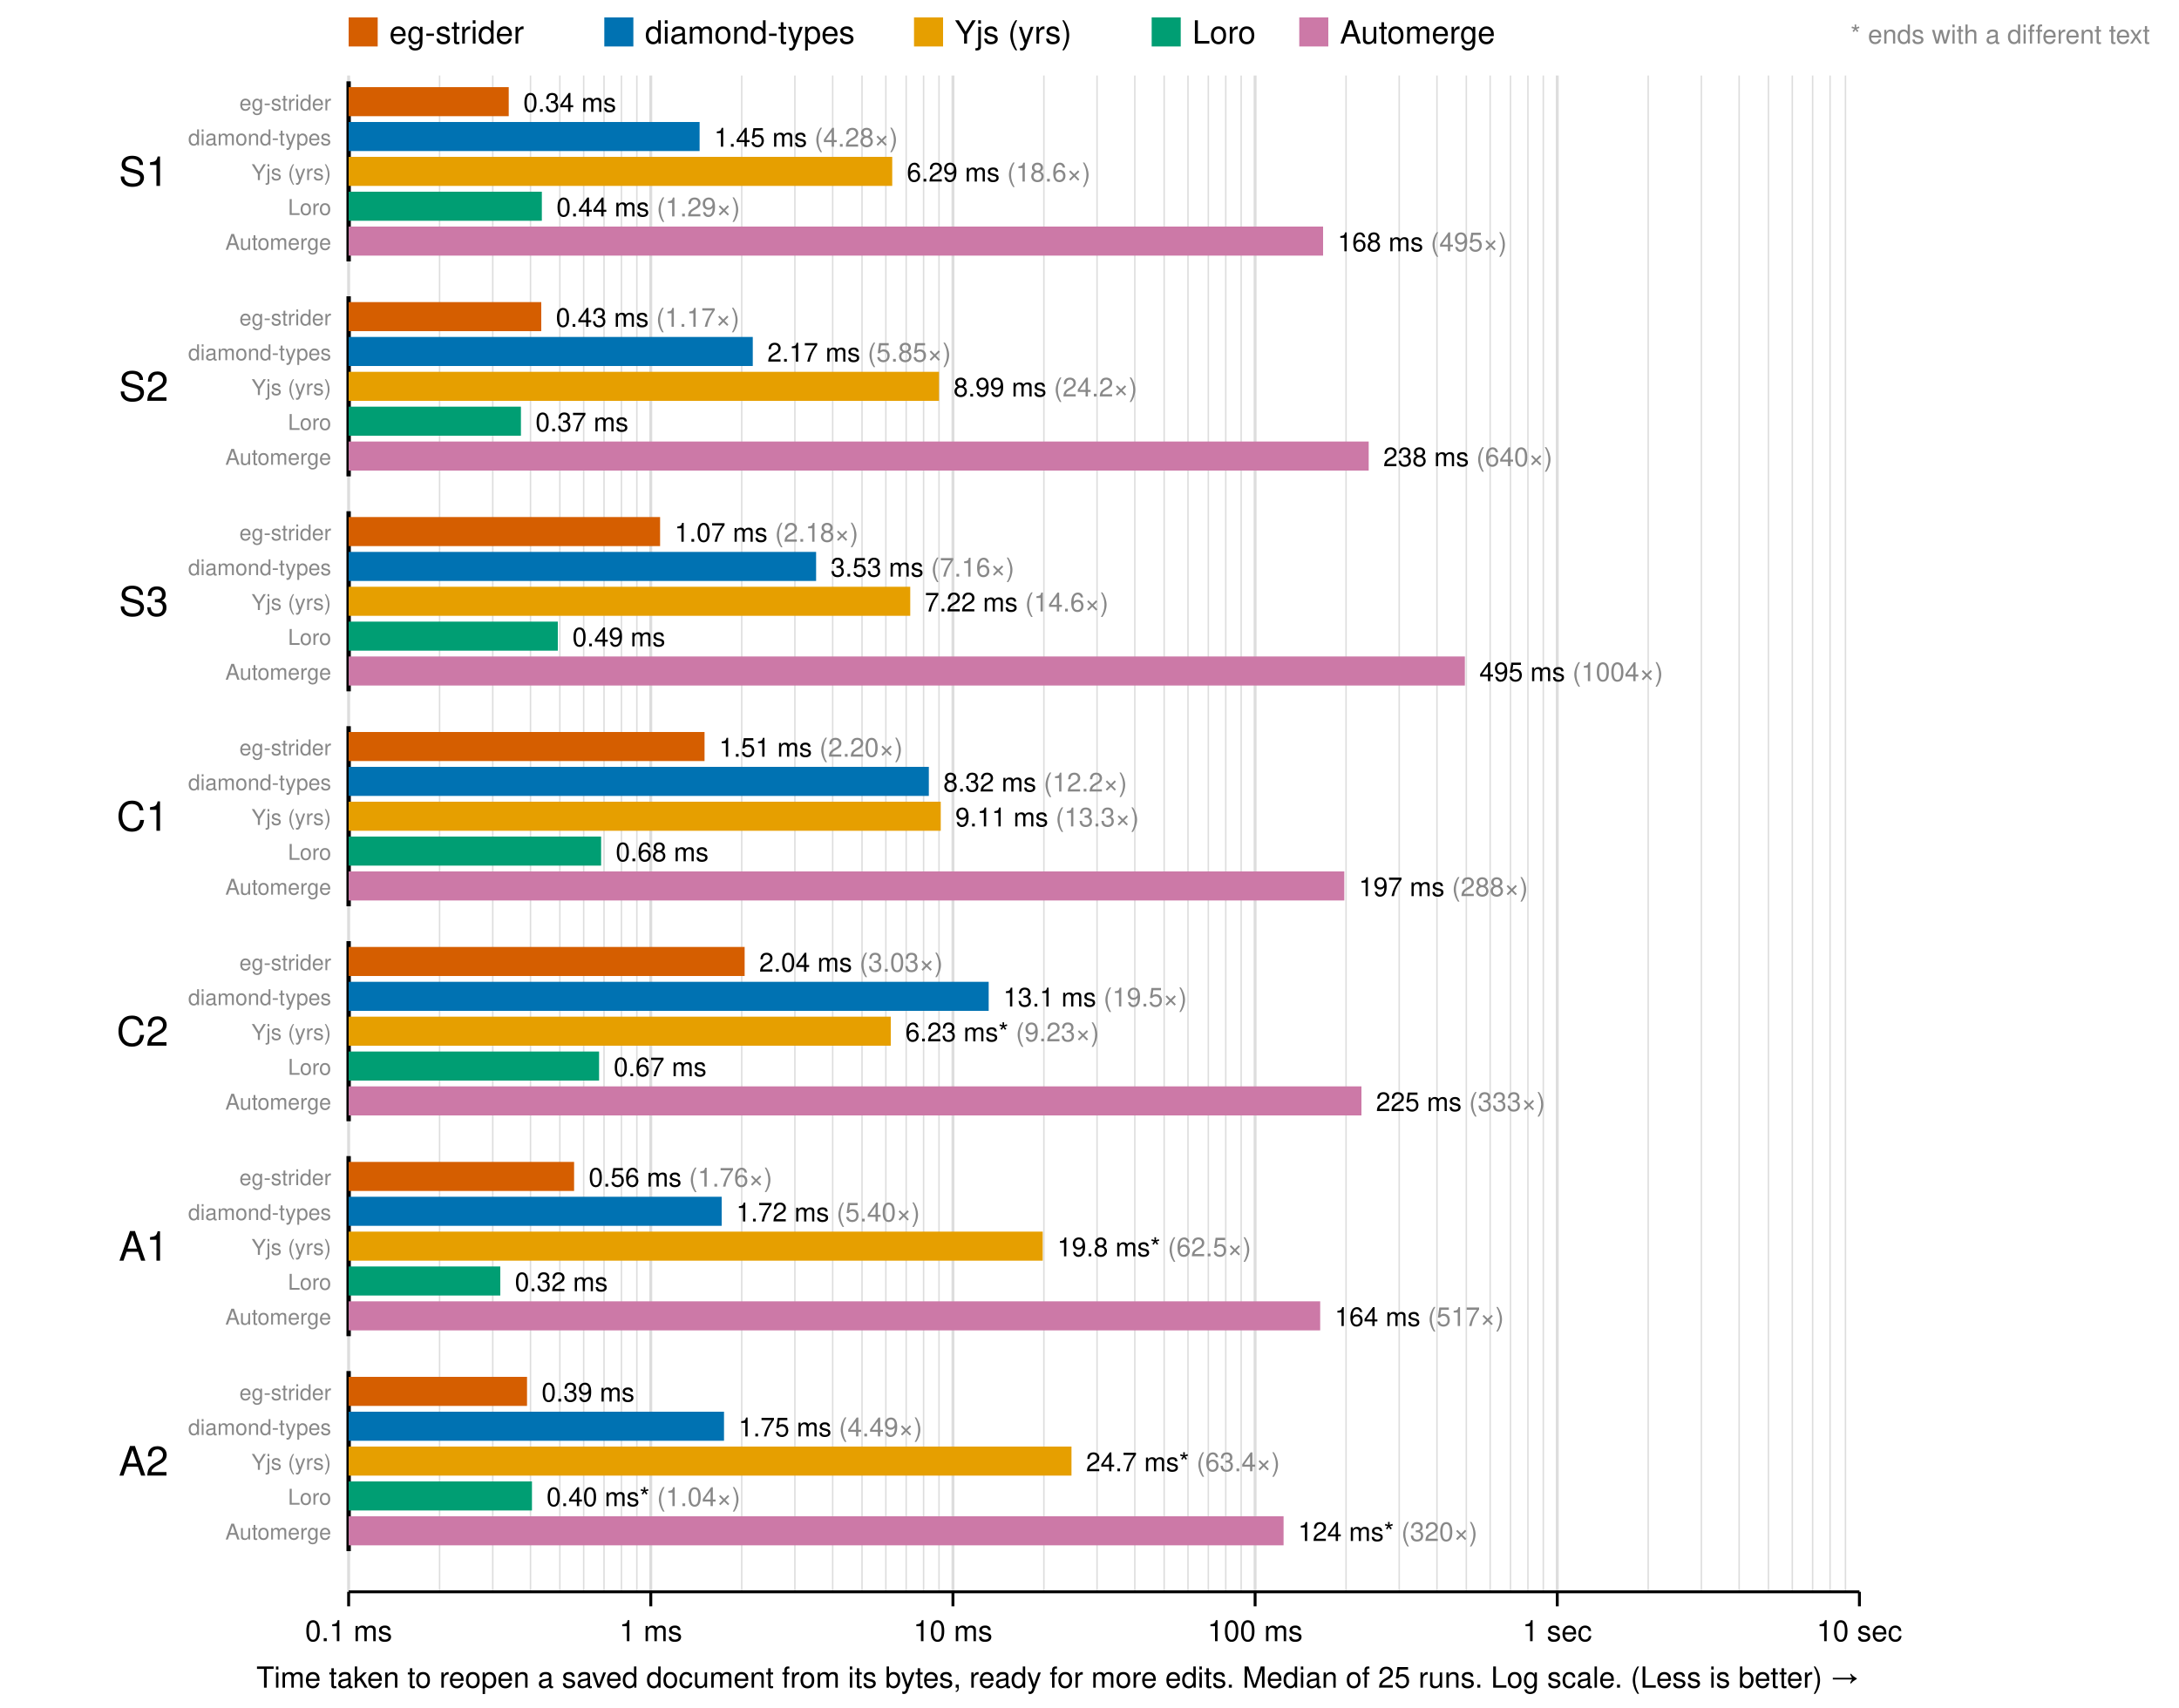
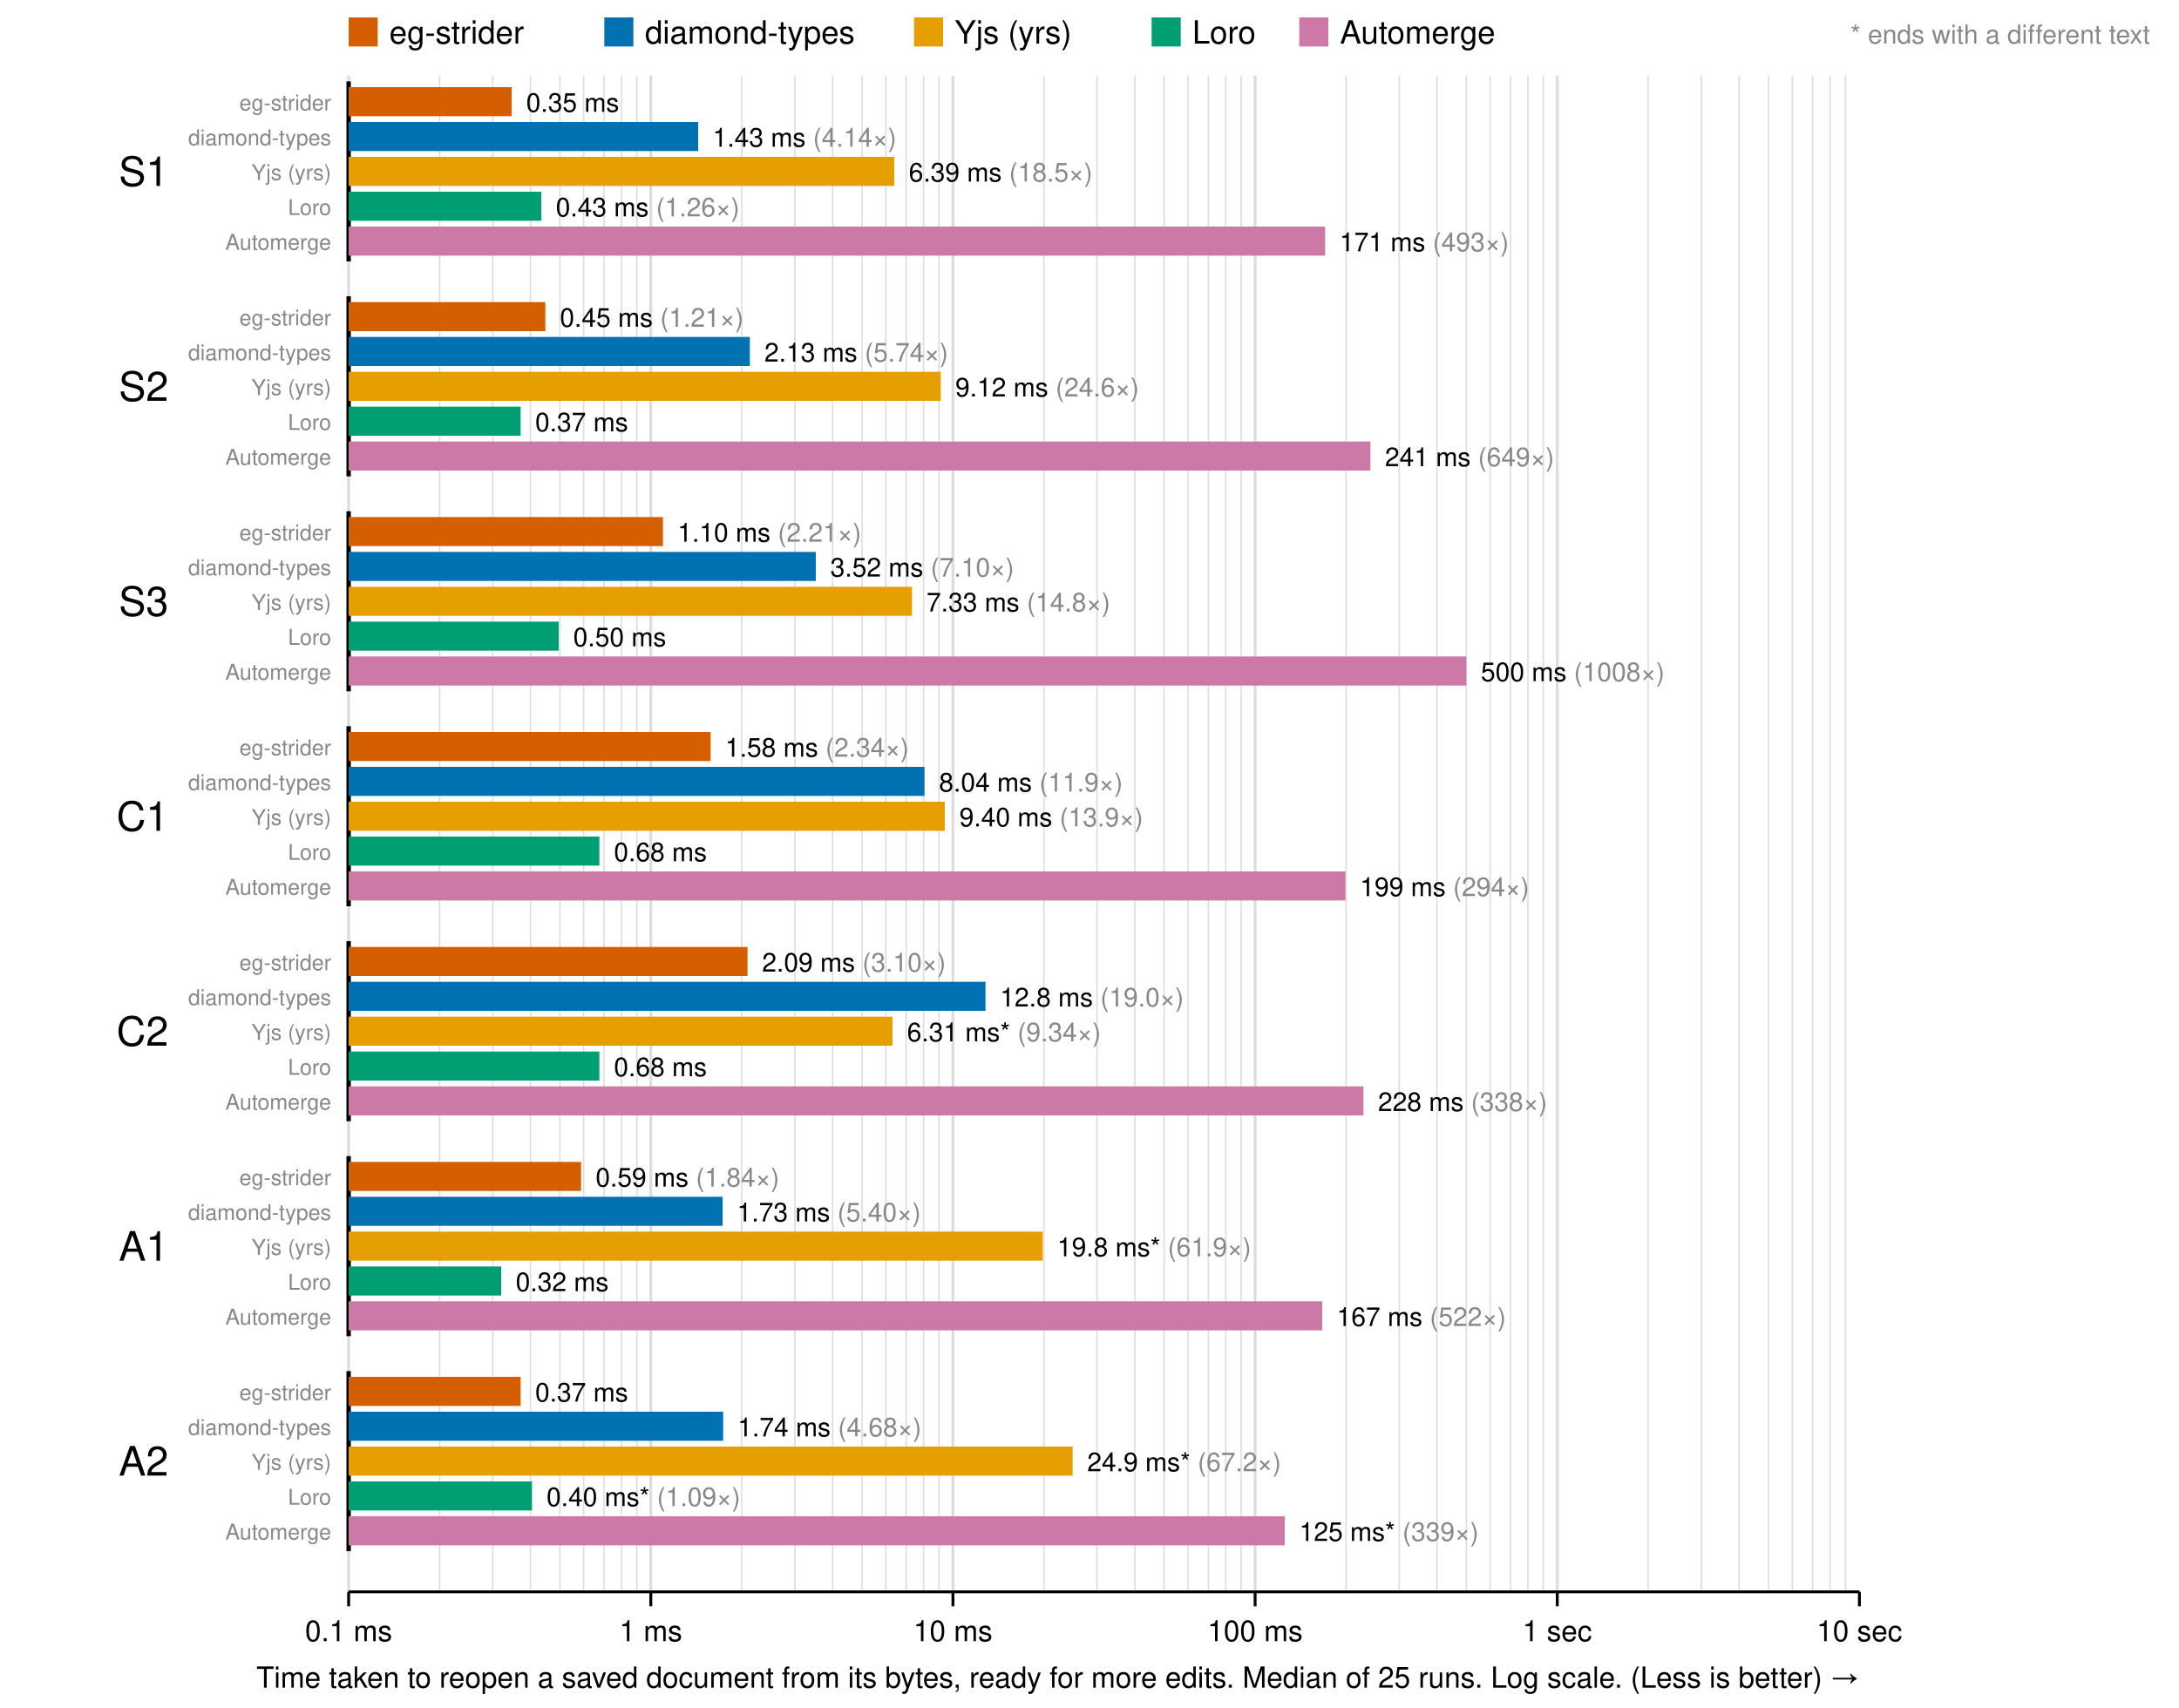
<svg xmlns="http://www.w3.org/2000/svg" viewBox="0 0 750 588" font-family="Helvetica, Arial, sans-serif">
  <rect width="750" height="588" fill="white" />
  <rect x="120" y="6" width="10" height="10" fill="#d55e00" />
  <text x="134" y="15" font-size="11">eg-strider</text>
  <rect x="208.0" y="6" width="10" height="10" fill="#0072b2" />
  <text x="222.0" y="15" font-size="11">diamond-types</text>
  <rect x="314.6" y="6" width="10" height="10" fill="#e69f00" />
  <text x="328.6" y="15" font-size="11">Yjs (yrs)</text>
  <rect x="396.4" y="6" width="10" height="10" fill="#009e73" />
  <text x="410.4" y="15" font-size="11">Loro</text>
  <rect x="447.2" y="6" width="10" height="10" fill="#cc79a7" />
  <text x="461.2" y="15" font-size="11">Automerge</text>
  <text x="740" y="15" font-size="9" fill="#888" text-anchor="end">* ends with a different text</text>
  <line x1="120.0" y1="26" x2="120.0" y2="548" stroke="#ddd" stroke-width="1" />
  <line x1="151.3" y1="26" x2="151.3" y2="548" stroke="#ddd" stroke-width="0.5" />
  <line x1="169.6" y1="26" x2="169.6" y2="548" stroke="#ddd" stroke-width="0.5" />
  <line x1="182.6" y1="26" x2="182.6" y2="548" stroke="#ddd" stroke-width="0.5" />
  <line x1="192.7" y1="26" x2="192.7" y2="548" stroke="#ddd" stroke-width="0.5" />
  <line x1="200.9" y1="26" x2="200.9" y2="548" stroke="#ddd" stroke-width="0.5" />
  <line x1="207.9" y1="26" x2="207.9" y2="548" stroke="#ddd" stroke-width="0.5" />
  <line x1="213.9" y1="26" x2="213.9" y2="548" stroke="#ddd" stroke-width="0.5" />
  <line x1="219.2" y1="26" x2="219.2" y2="548" stroke="#ddd" stroke-width="0.5" />
  <line x1="224.0" y1="26" x2="224.0" y2="548" stroke="#ddd" stroke-width="1" />
  <line x1="255.3" y1="26" x2="255.3" y2="548" stroke="#ddd" stroke-width="0.5" />
  <line x1="273.6" y1="26" x2="273.6" y2="548" stroke="#ddd" stroke-width="0.5" />
  <line x1="286.6" y1="26" x2="286.6" y2="548" stroke="#ddd" stroke-width="0.5" />
  <line x1="296.7" y1="26" x2="296.7" y2="548" stroke="#ddd" stroke-width="0.5" />
  <line x1="304.9" y1="26" x2="304.9" y2="548" stroke="#ddd" stroke-width="0.5" />
  <line x1="311.9" y1="26" x2="311.9" y2="548" stroke="#ddd" stroke-width="0.5" />
  <line x1="317.9" y1="26" x2="317.9" y2="548" stroke="#ddd" stroke-width="0.5" />
  <line x1="323.2" y1="26" x2="323.2" y2="548" stroke="#ddd" stroke-width="0.5" />
  <line x1="328.0" y1="26" x2="328.0" y2="548" stroke="#ddd" stroke-width="1" />
  <line x1="359.3" y1="26" x2="359.3" y2="548" stroke="#ddd" stroke-width="0.5" />
  <line x1="377.6" y1="26" x2="377.6" y2="548" stroke="#ddd" stroke-width="0.5" />
  <line x1="390.6" y1="26" x2="390.6" y2="548" stroke="#ddd" stroke-width="0.5" />
  <line x1="400.7" y1="26" x2="400.7" y2="548" stroke="#ddd" stroke-width="0.5" />
  <line x1="408.9" y1="26" x2="408.9" y2="548" stroke="#ddd" stroke-width="0.5" />
  <line x1="415.9" y1="26" x2="415.9" y2="548" stroke="#ddd" stroke-width="0.5" />
  <line x1="421.9" y1="26" x2="421.9" y2="548" stroke="#ddd" stroke-width="0.5" />
  <line x1="427.2" y1="26" x2="427.2" y2="548" stroke="#ddd" stroke-width="0.5" />
  <line x1="432.0" y1="26" x2="432.0" y2="548" stroke="#ddd" stroke-width="1" />
  <line x1="463.3" y1="26" x2="463.3" y2="548" stroke="#ddd" stroke-width="0.5" />
  <line x1="481.6" y1="26" x2="481.6" y2="548" stroke="#ddd" stroke-width="0.5" />
  <line x1="494.6" y1="26" x2="494.6" y2="548" stroke="#ddd" stroke-width="0.5" />
  <line x1="504.7" y1="26" x2="504.7" y2="548" stroke="#ddd" stroke-width="0.5" />
  <line x1="512.9" y1="26" x2="512.9" y2="548" stroke="#ddd" stroke-width="0.5" />
  <line x1="519.9" y1="26" x2="519.9" y2="548" stroke="#ddd" stroke-width="0.5" />
  <line x1="525.9" y1="26" x2="525.9" y2="548" stroke="#ddd" stroke-width="0.5" />
  <line x1="531.2" y1="26" x2="531.2" y2="548" stroke="#ddd" stroke-width="0.5" />
  <line x1="536.0" y1="26" x2="536.0" y2="548" stroke="#ddd" stroke-width="1" />
  <line x1="567.3" y1="26" x2="567.3" y2="548" stroke="#ddd" stroke-width="0.5" />
  <line x1="585.6" y1="26" x2="585.6" y2="548" stroke="#ddd" stroke-width="0.5" />
  <line x1="598.6" y1="26" x2="598.6" y2="548" stroke="#ddd" stroke-width="0.5" />
  <line x1="608.7" y1="26" x2="608.7" y2="548" stroke="#ddd" stroke-width="0.5" />
  <line x1="616.9" y1="26" x2="616.9" y2="548" stroke="#ddd" stroke-width="0.5" />
  <line x1="623.9" y1="26" x2="623.9" y2="548" stroke="#ddd" stroke-width="0.5" />
  <line x1="629.9" y1="26" x2="629.9" y2="548" stroke="#ddd" stroke-width="0.5" />
  <line x1="635.2" y1="26" x2="635.2" y2="548" stroke="#ddd" stroke-width="0.5" />
  <line x1="120.0" y1="548" x2="120.0" y2="553" stroke="black" />
  <text x="120.0" y="565" font-size="10" text-anchor="middle">0.1 ms</text>
  <line x1="224.0" y1="548" x2="224.0" y2="553" stroke="black" />
  <text x="224.0" y="565" font-size="10" text-anchor="middle">1 ms</text>
  <line x1="328.0" y1="548" x2="328.0" y2="553" stroke="black" />
  <text x="328.0" y="565" font-size="10" text-anchor="middle">10 ms</text>
  <line x1="432.0" y1="548" x2="432.0" y2="553" stroke="black" />
  <text x="432.0" y="565" font-size="10" text-anchor="middle">100 ms</text>
  <line x1="536.0" y1="548" x2="536.0" y2="553" stroke="black" />
  <text x="536.0" y="565" font-size="10" text-anchor="middle">1 sec</text>
  <line x1="640.0" y1="548" x2="640.0" y2="553" stroke="black" />
  <text x="640.0" y="565" font-size="10" text-anchor="middle">10 sec</text>
  <line x1="120" y1="548" x2="640" y2="548" stroke="black" />
  <text x="640" y="581" font-size="10" text-anchor="end">Time taken to reopen a saved document from its bytes, ready for more edits. Median of 25 runs. Log scale. (Less is better) →</text>
  <text x="58" y="64.0" font-size="14" text-anchor="end">S1</text>
  <line x1="120" y1="28" x2="120" y2="90" stroke="black" stroke-width="1.5" />
  <text x="114" y="38" font-size="7.5" fill="#888" text-anchor="end">eg-strider</text>
-   <rect x="120" y="30" width="55.1" height="10" fill="#d55e00" />
-   <text x="180.1" y="38.5" font-size="9">0.34 ms</text>
+   <rect x="120" y="30" width="56.1" height="10" fill="#d55e00" />
+   <text x="181.1" y="38.5" font-size="9">0.35 ms</text>
  <text x="114" y="50" font-size="7.5" fill="#888" text-anchor="end">diamond-types</text>
-   <rect x="120" y="42" width="120.8" height="10" fill="#0072b2" />
-   <text x="245.8" y="50.5" font-size="9">1.45 ms <tspan fill="#888">(4.28×)</tspan>
+   <rect x="120" y="42" width="120.3" height="10" fill="#0072b2" />
+   <text x="245.3" y="50.5" font-size="9">1.43 ms <tspan fill="#888">(4.14×)</tspan>
  </text>
  <text x="114" y="62" font-size="7.5" fill="#888" text-anchor="end">Yjs (yrs)</text>
-   <rect x="120" y="54" width="187.1" height="10" fill="#e69f00" />
-   <text x="312.1" y="62.5" font-size="9">6.29 ms <tspan fill="#888">(18.6×)</tspan>
+   <rect x="120" y="54" width="187.8" height="10" fill="#e69f00" />
+   <text x="312.8" y="62.5" font-size="9">6.39 ms <tspan fill="#888">(18.5×)</tspan>
  </text>
  <text x="114" y="74" font-size="7.5" fill="#888" text-anchor="end">Loro</text>
-   <rect x="120" y="66" width="66.5" height="10" fill="#009e73" />
-   <text x="191.5" y="74.5" font-size="9">0.44 ms <tspan fill="#888">(1.29×)</tspan>
+   <rect x="120" y="66" width="66.3" height="10" fill="#009e73" />
+   <text x="191.3" y="74.5" font-size="9">0.43 ms <tspan fill="#888">(1.26×)</tspan>
  </text>
  <text x="114" y="86" font-size="7.5" fill="#888" text-anchor="end">Automerge</text>
-   <rect x="120" y="78" width="335.4" height="10" fill="#cc79a7" />
-   <text x="460.4" y="86.5" font-size="9">168 ms <tspan fill="#888">(495×)</tspan>
+   <rect x="120" y="78" width="336.1" height="10" fill="#cc79a7" />
+   <text x="461.1" y="86.5" font-size="9">171 ms <tspan fill="#888">(493×)</tspan>
  </text>
  <text x="58" y="138.0" font-size="14" text-anchor="end">S2</text>
  <line x1="120" y1="102" x2="120" y2="164" stroke="black" stroke-width="1.5" />
  <text x="114" y="112" font-size="7.5" fill="#888" text-anchor="end">eg-strider</text>
-   <rect x="120" y="104" width="66.3" height="10" fill="#d55e00" />
-   <text x="191.3" y="112.5" font-size="9">0.43 ms <tspan fill="#888">(1.17×)</tspan>
+   <rect x="120" y="104" width="67.7" height="10" fill="#d55e00" />
+   <text x="192.7" y="112.5" font-size="9">0.45 ms <tspan fill="#888">(1.21×)</tspan>
  </text>
  <text x="114" y="124" font-size="7.5" fill="#888" text-anchor="end">diamond-types</text>
-   <rect x="120" y="116" width="139.1" height="10" fill="#0072b2" />
-   <text x="264.1" y="124.5" font-size="9">2.17 ms <tspan fill="#888">(5.85×)</tspan>
+   <rect x="120" y="116" width="138.1" height="10" fill="#0072b2" />
+   <text x="263.1" y="124.5" font-size="9">2.13 ms <tspan fill="#888">(5.74×)</tspan>
  </text>
  <text x="114" y="136" font-size="7.5" fill="#888" text-anchor="end">Yjs (yrs)</text>
-   <rect x="120" y="128" width="203.2" height="10" fill="#e69f00" />
-   <text x="328.2" y="136.5" font-size="9">8.99 ms <tspan fill="#888">(24.2×)</tspan>
+   <rect x="120" y="128" width="203.8" height="10" fill="#e69f00" />
+   <text x="328.8" y="136.5" font-size="9">9.12 ms <tspan fill="#888">(24.6×)</tspan>
  </text>
  <text x="114" y="148" font-size="7.5" fill="#888" text-anchor="end">Loro</text>
-   <rect x="120" y="140" width="59.3" height="10" fill="#009e73" />
-   <text x="184.3" y="148.5" font-size="9">0.37 ms</text>
+   <rect x="120" y="140" width="59.2" height="10" fill="#009e73" />
+   <text x="184.2" y="148.5" font-size="9">0.37 ms</text>
  <text x="114" y="160" font-size="7.5" fill="#888" text-anchor="end">Automerge</text>
-   <rect x="120" y="152" width="351.1" height="10" fill="#cc79a7" />
-   <text x="476.1" y="160.5" font-size="9">238 ms <tspan fill="#888">(640×)</tspan>
+   <rect x="120" y="152" width="351.7" height="10" fill="#cc79a7" />
+   <text x="476.7" y="160.5" font-size="9">241 ms <tspan fill="#888">(649×)</tspan>
  </text>
  <text x="58" y="212.0" font-size="14" text-anchor="end">S3</text>
  <line x1="120" y1="176" x2="120" y2="238" stroke="black" stroke-width="1.5" />
  <text x="114" y="186" font-size="7.5" fill="#888" text-anchor="end">eg-strider</text>
-   <rect x="120" y="178" width="107.2" height="10" fill="#d55e00" />
-   <text x="232.2" y="186.5" font-size="9">1.07 ms <tspan fill="#888">(2.18×)</tspan>
+   <rect x="120" y="178" width="108.2" height="10" fill="#d55e00" />
+   <text x="233.2" y="186.5" font-size="9">1.10 ms <tspan fill="#888">(2.21×)</tspan>
  </text>
  <text x="114" y="198" font-size="7.5" fill="#888" text-anchor="end">diamond-types</text>
-   <rect x="120" y="190" width="160.9" height="10" fill="#0072b2" />
-   <text x="285.9" y="198.5" font-size="9">3.53 ms <tspan fill="#888">(7.16×)</tspan>
+   <rect x="120" y="190" width="160.8" height="10" fill="#0072b2" />
+   <text x="285.8" y="198.5" font-size="9">3.52 ms <tspan fill="#888">(7.10×)</tspan>
  </text>
  <text x="114" y="210" font-size="7.5" fill="#888" text-anchor="end">Yjs (yrs)</text>
-   <rect x="120" y="202" width="193.3" height="10" fill="#e69f00" />
-   <text x="318.3" y="210.5" font-size="9">7.22 ms <tspan fill="#888">(14.6×)</tspan>
+   <rect x="120" y="202" width="193.9" height="10" fill="#e69f00" />
+   <text x="318.9" y="210.5" font-size="9">7.33 ms <tspan fill="#888">(14.8×)</tspan>
  </text>
  <text x="114" y="222" font-size="7.5" fill="#888" text-anchor="end">Loro</text>
-   <rect x="120" y="214" width="72.0" height="10" fill="#009e73" />
-   <text x="197.0" y="222.5" font-size="9">0.49 ms</text>
+   <rect x="120" y="214" width="72.3" height="10" fill="#009e73" />
+   <text x="197.3" y="222.5" font-size="9">0.50 ms</text>
  <text x="114" y="234" font-size="7.5" fill="#888" text-anchor="end">Automerge</text>
-   <rect x="120" y="226" width="384.2" height="10" fill="#cc79a7" />
-   <text x="509.2" y="234.5" font-size="9">495 ms <tspan fill="#888">(1004×)</tspan>
+   <rect x="120" y="226" width="384.7" height="10" fill="#cc79a7" />
+   <text x="509.7" y="234.5" font-size="9">500 ms <tspan fill="#888">(1008×)</tspan>
  </text>
  <text x="58" y="286.0" font-size="14" text-anchor="end">C1</text>
  <line x1="120" y1="250" x2="120" y2="312" stroke="black" stroke-width="1.5" />
  <text x="114" y="260" font-size="7.5" fill="#888" text-anchor="end">eg-strider</text>
-   <rect x="120" y="252" width="122.5" height="10" fill="#d55e00" />
-   <text x="247.5" y="260.5" font-size="9">1.51 ms <tspan fill="#888">(2.20×)</tspan>
+   <rect x="120" y="252" width="124.6" height="10" fill="#d55e00" />
+   <text x="249.6" y="260.5" font-size="9">1.58 ms <tspan fill="#888">(2.34×)</tspan>
  </text>
  <text x="114" y="272" font-size="7.5" fill="#888" text-anchor="end">diamond-types</text>
-   <rect x="120" y="264" width="199.7" height="10" fill="#0072b2" />
-   <text x="324.7" y="272.5" font-size="9">8.32 ms <tspan fill="#888">(12.2×)</tspan>
+   <rect x="120" y="264" width="198.2" height="10" fill="#0072b2" />
+   <text x="323.2" y="272.5" font-size="9">8.04 ms <tspan fill="#888">(11.9×)</tspan>
  </text>
  <text x="114" y="284" font-size="7.5" fill="#888" text-anchor="end">Yjs (yrs)</text>
-   <rect x="120" y="276" width="203.8" height="10" fill="#e69f00" />
-   <text x="328.8" y="284.5" font-size="9">9.11 ms <tspan fill="#888">(13.3×)</tspan>
+   <rect x="120" y="276" width="205.2" height="10" fill="#e69f00" />
+   <text x="330.2" y="284.5" font-size="9">9.40 ms <tspan fill="#888">(13.9×)</tspan>
  </text>
  <text x="114" y="296" font-size="7.5" fill="#888" text-anchor="end">Loro</text>
-   <rect x="120" y="288" width="86.9" height="10" fill="#009e73" />
-   <text x="211.9" y="296.5" font-size="9">0.68 ms</text>
+   <rect x="120" y="288" width="86.3" height="10" fill="#009e73" />
+   <text x="211.3" y="296.5" font-size="9">0.68 ms</text>
  <text x="114" y="308" font-size="7.5" fill="#888" text-anchor="end">Automerge</text>
-   <rect x="120" y="300" width="342.7" height="10" fill="#cc79a7" />
-   <text x="467.7" y="308.5" font-size="9">197 ms <tspan fill="#888">(288×)</tspan>
+   <rect x="120" y="300" width="343.1" height="10" fill="#cc79a7" />
+   <text x="468.1" y="308.5" font-size="9">199 ms <tspan fill="#888">(294×)</tspan>
  </text>
  <text x="58" y="360.0" font-size="14" text-anchor="end">C2</text>
  <line x1="120" y1="324" x2="120" y2="386" stroke="black" stroke-width="1.5" />
  <text x="114" y="334" font-size="7.5" fill="#888" text-anchor="end">eg-strider</text>
-   <rect x="120" y="326" width="136.3" height="10" fill="#d55e00" />
-   <text x="261.3" y="334.5" font-size="9">2.04 ms <tspan fill="#888">(3.03×)</tspan>
+   <rect x="120" y="326" width="137.3" height="10" fill="#d55e00" />
+   <text x="262.3" y="334.5" font-size="9">2.09 ms <tspan fill="#888">(3.10×)</tspan>
  </text>
  <text x="114" y="346" font-size="7.5" fill="#888" text-anchor="end">diamond-types</text>
-   <rect x="120" y="338" width="220.3" height="10" fill="#0072b2" />
-   <text x="345.3" y="346.5" font-size="9">13.1 ms <tspan fill="#888">(19.5×)</tspan>
+   <rect x="120" y="338" width="219.2" height="10" fill="#0072b2" />
+   <text x="344.2" y="346.5" font-size="9">12.8 ms <tspan fill="#888">(19.0×)</tspan>
  </text>
  <text x="114" y="358" font-size="7.5" fill="#888" text-anchor="end">Yjs (yrs)</text>
-   <rect x="120" y="350" width="186.6" height="10" fill="#e69f00" />
-   <text x="311.6" y="358.5" font-size="9">6.23 ms* <tspan fill="#888">(9.23×)</tspan>
+   <rect x="120" y="350" width="187.2" height="10" fill="#e69f00" />
+   <text x="312.2" y="358.5" font-size="9">6.31 ms* <tspan fill="#888">(9.34×)</tspan>
  </text>
  <text x="114" y="370" font-size="7.5" fill="#888" text-anchor="end">Loro</text>
-   <rect x="120" y="362" width="86.2" height="10" fill="#009e73" />
-   <text x="211.2" y="370.5" font-size="9">0.67 ms</text>
+   <rect x="120" y="362" width="86.3" height="10" fill="#009e73" />
+   <text x="211.3" y="370.5" font-size="9">0.68 ms</text>
  <text x="114" y="382" font-size="7.5" fill="#888" text-anchor="end">Automerge</text>
-   <rect x="120" y="374" width="348.6" height="10" fill="#cc79a7" />
-   <text x="473.6" y="382.5" font-size="9">225 ms <tspan fill="#888">(333×)</tspan>
+   <rect x="120" y="374" width="349.3" height="10" fill="#cc79a7" />
+   <text x="474.3" y="382.5" font-size="9">228 ms <tspan fill="#888">(338×)</tspan>
  </text>
  <text x="58" y="434.0" font-size="14" text-anchor="end">A1</text>
  <line x1="120" y1="398" x2="120" y2="460" stroke="black" stroke-width="1.5" />
  <text x="114" y="408" font-size="7.5" fill="#888" text-anchor="end">eg-strider</text>
-   <rect x="120" y="400" width="77.6" height="10" fill="#d55e00" />
-   <text x="202.6" y="408.5" font-size="9">0.56 ms <tspan fill="#888">(1.76×)</tspan>
+   <rect x="120" y="400" width="80.0" height="10" fill="#d55e00" />
+   <text x="205.0" y="408.5" font-size="9">0.59 ms <tspan fill="#888">(1.84×)</tspan>
  </text>
  <text x="114" y="420" font-size="7.5" fill="#888" text-anchor="end">diamond-types</text>
-   <rect x="120" y="412" width="128.4" height="10" fill="#0072b2" />
-   <text x="253.4" y="420.5" font-size="9">1.72 ms <tspan fill="#888">(5.40×)</tspan>
+   <rect x="120" y="412" width="128.7" height="10" fill="#0072b2" />
+   <text x="253.7" y="420.5" font-size="9">1.73 ms <tspan fill="#888">(5.40×)</tspan>
  </text>
  <text x="114" y="432" font-size="7.5" fill="#888" text-anchor="end">Yjs (yrs)</text>
  <rect x="120" y="424" width="238.9" height="10" fill="#e69f00" />
-   <text x="363.9" y="432.5" font-size="9">19.8 ms* <tspan fill="#888">(62.5×)</tspan>
+   <text x="363.9" y="432.5" font-size="9">19.8 ms* <tspan fill="#888">(61.9×)</tspan>
  </text>
  <text x="114" y="444" font-size="7.5" fill="#888" text-anchor="end">Loro</text>
-   <rect x="120" y="436" width="52.2" height="10" fill="#009e73" />
-   <text x="177.2" y="444.5" font-size="9">0.32 ms</text>
+   <rect x="120" y="436" width="52.5" height="10" fill="#009e73" />
+   <text x="177.5" y="444.5" font-size="9">0.32 ms</text>
  <text x="114" y="456" font-size="7.5" fill="#888" text-anchor="end">Automerge</text>
-   <rect x="120" y="448" width="334.4" height="10" fill="#cc79a7" />
-   <text x="459.4" y="456.5" font-size="9">164 ms <tspan fill="#888">(517×)</tspan>
+   <rect x="120" y="448" width="335.1" height="10" fill="#cc79a7" />
+   <text x="460.1" y="456.5" font-size="9">167 ms <tspan fill="#888">(522×)</tspan>
  </text>
  <text x="58" y="508.0" font-size="14" text-anchor="end">A2</text>
  <line x1="120" y1="472" x2="120" y2="534" stroke="black" stroke-width="1.5" />
  <text x="114" y="482" font-size="7.5" fill="#888" text-anchor="end">eg-strider</text>
-   <rect x="120" y="474" width="61.4" height="10" fill="#d55e00" />
-   <text x="186.4" y="482.5" font-size="9">0.39 ms</text>
+   <rect x="120" y="474" width="59.2" height="10" fill="#d55e00" />
+   <text x="184.2" y="482.5" font-size="9">0.37 ms</text>
  <text x="114" y="494" font-size="7.5" fill="#888" text-anchor="end">diamond-types</text>
-   <rect x="120" y="486" width="129.2" height="10" fill="#0072b2" />
-   <text x="254.2" y="494.5" font-size="9">1.75 ms <tspan fill="#888">(4.49×)</tspan>
+   <rect x="120" y="486" width="128.9" height="10" fill="#0072b2" />
+   <text x="253.9" y="494.5" font-size="9">1.74 ms <tspan fill="#888">(4.68×)</tspan>
  </text>
  <text x="114" y="506" font-size="7.5" fill="#888" text-anchor="end">Yjs (yrs)</text>
-   <rect x="120" y="498" width="248.8" height="10" fill="#e69f00" />
-   <text x="373.8" y="506.5" font-size="9">24.7 ms* <tspan fill="#888">(63.4×)</tspan>
+   <rect x="120" y="498" width="249.2" height="10" fill="#e69f00" />
+   <text x="374.2" y="506.5" font-size="9">24.9 ms* <tspan fill="#888">(67.2×)</tspan>
  </text>
  <text x="114" y="518" font-size="7.5" fill="#888" text-anchor="end">Loro</text>
  <rect x="120" y="510" width="63.1" height="10" fill="#009e73" />
-   <text x="188.1" y="518.5" font-size="9">0.40 ms* <tspan fill="#888">(1.04×)</tspan>
+   <text x="188.1" y="518.5" font-size="9">0.40 ms* <tspan fill="#888">(1.09×)</tspan>
  </text>
  <text x="114" y="530" font-size="7.5" fill="#888" text-anchor="end">Automerge</text>
-   <rect x="120" y="522" width="321.8" height="10" fill="#cc79a7" />
-   <text x="446.8" y="530.5" font-size="9">124 ms* <tspan fill="#888">(320×)</tspan>
+   <rect x="120" y="522" width="322.2" height="10" fill="#cc79a7" />
+   <text x="447.2" y="530.5" font-size="9">125 ms* <tspan fill="#888">(339×)</tspan>
  </text>
</svg>
